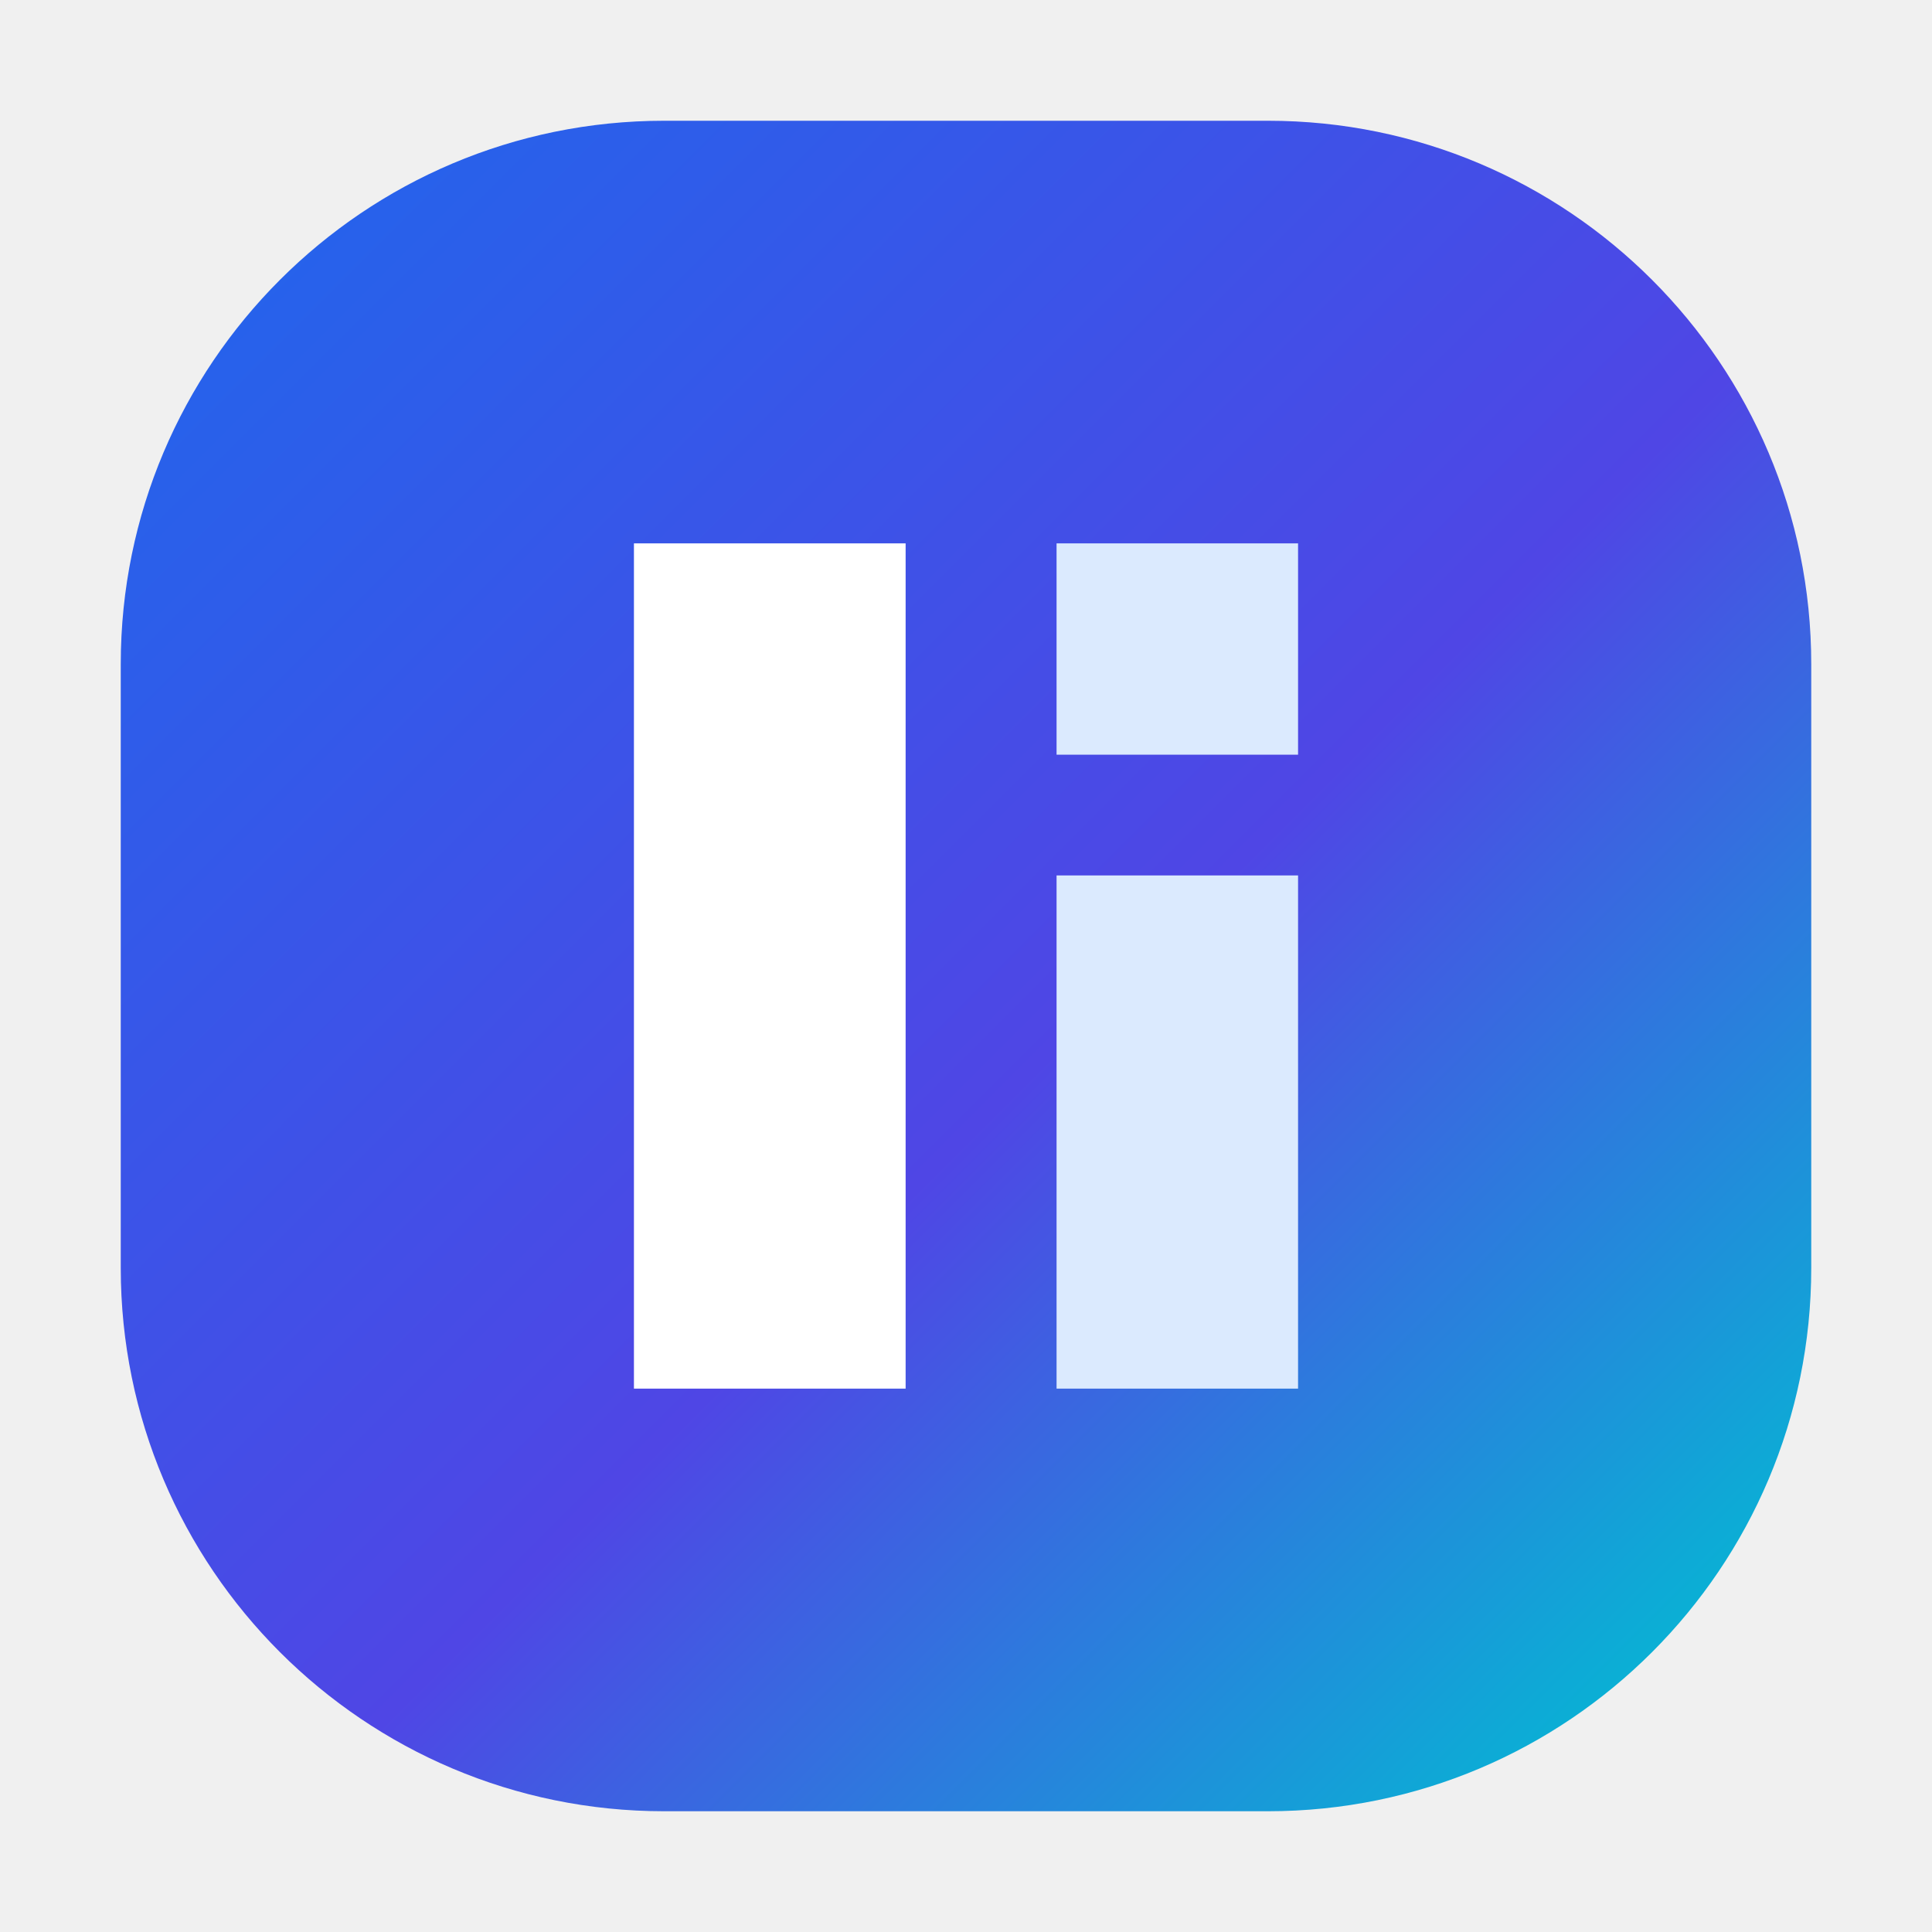
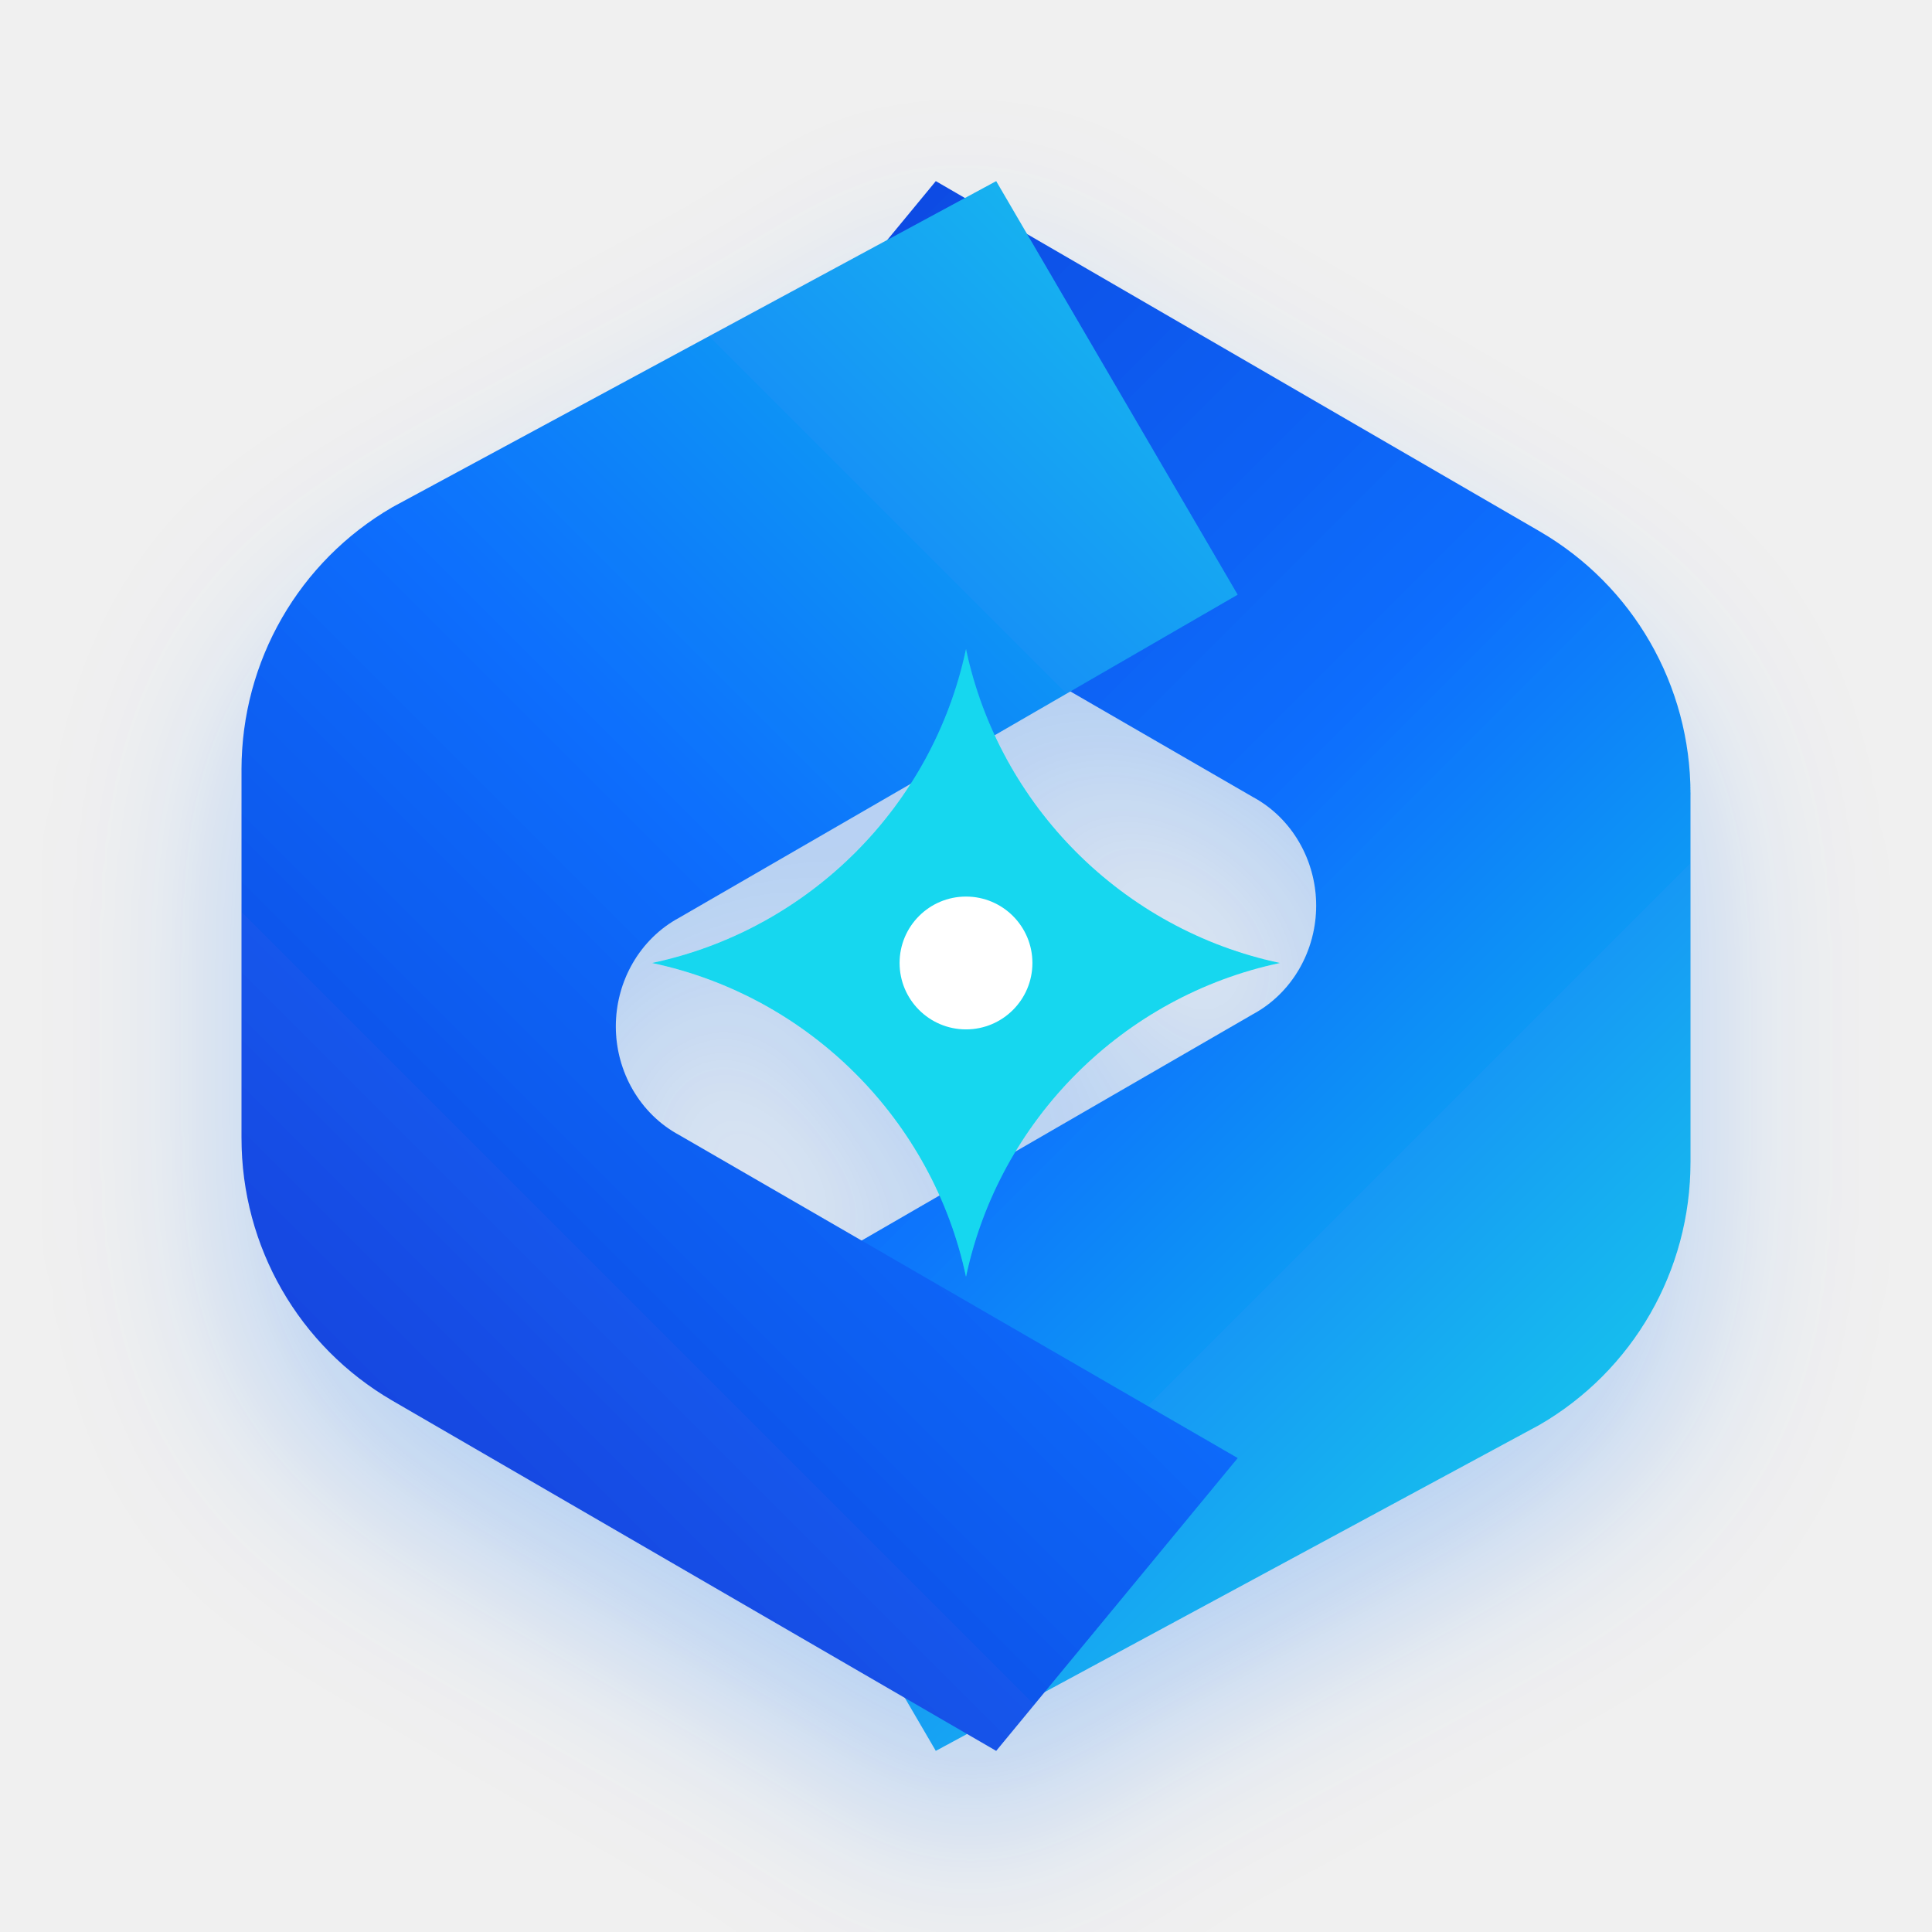
<svg xmlns="http://www.w3.org/2000/svg" viewBox="0 0 64 64" role="img" aria-labelledby="title">
  <defs>
-     <linearGradient id="g" x1="8" y1="8" x2="56" y2="56" gradientUnits="userSpaceOnUse">
-       <stop stop-color="#2563eb" />
-       <stop offset=".56" stop-color="#4f46e5" />
-       <stop offset="1" stop-color="#06b6d4" />
+     <linearGradient id="g1" x1="10" y1="10" x2="54" y2="54" gradientUnits="userSpaceOnUse">
+       <stop stop-color="#1239d6" />
+       <stop offset=".55" stop-color="#0d6efd" />
+       <stop offset="1" stop-color="#18d5e9" />
    </linearGradient>
+     <linearGradient id="g2" x1="54" y1="10" x2="10" y2="54" gradientUnits="userSpaceOnUse">
+       <stop stop-color="#1ad6e9" />
+       <stop offset=".55" stop-color="#0d6efd" />
+       <stop offset="1" stop-color="#1739d6" />
+     </linearGradient>
+     <filter id="s" x="-20%" y="-20%" width="140%" height="140%">
+       <feDropShadow dx="0" dy="3" stdDeviation="3" flood-color="#0d6efd" flood-opacity=".25" />
+     </filter>
  </defs>
-   <rect x="4" y="4" width="56" height="56" rx="18" fill="url(#g)" />
-   <path d="M21 18h9v28h-9z" fill="#fff" />
-   <path d="M35 18h8v7h-8zM35 29h8v17h-8z" fill="#dbeafe" />
+   <g filter="url(#s)">
+     <path d="M31 6 51 17.6c3.1 1.8 5 5.1 5 8.7v12.2c0 3.6-1.9 6.9-5 8.7L31 58l-8-13.7 18.5-10.7c1.3-.7 2.1-2.1 2.1-3.6 0-1.5-.8-2.9-2.1-3.6L23 15.7 31 6Z" fill="url(#g1)" />
+     <path d="M33 58 13 46.4c-3.1-1.8-5-5.1-5-8.7V25.5c0-3.6 1.9-6.9 5-8.7L33 6l8 13.7-18.5 10.7c-1.3.7-2.1 2.1-2.1 3.6 0 1.5.8 2.9 2.1 3.6L41 48.3 33 58Z" fill="url(#g2)" />
+     <path d="M32 21.5c1.1 5.2 5.2 9.3 10.4 10.4C37.2 33 33.1 37.1 32 42.3c-1.1-5.2-5.2-9.3-10.4-10.4C26.8 30.8 30.9 26.7 32 21.5Z" fill="#16d7ef" />
+     <circle cx="32" cy="31.9" r="2.2" fill="#fff" />
+   </g>
</svg>
